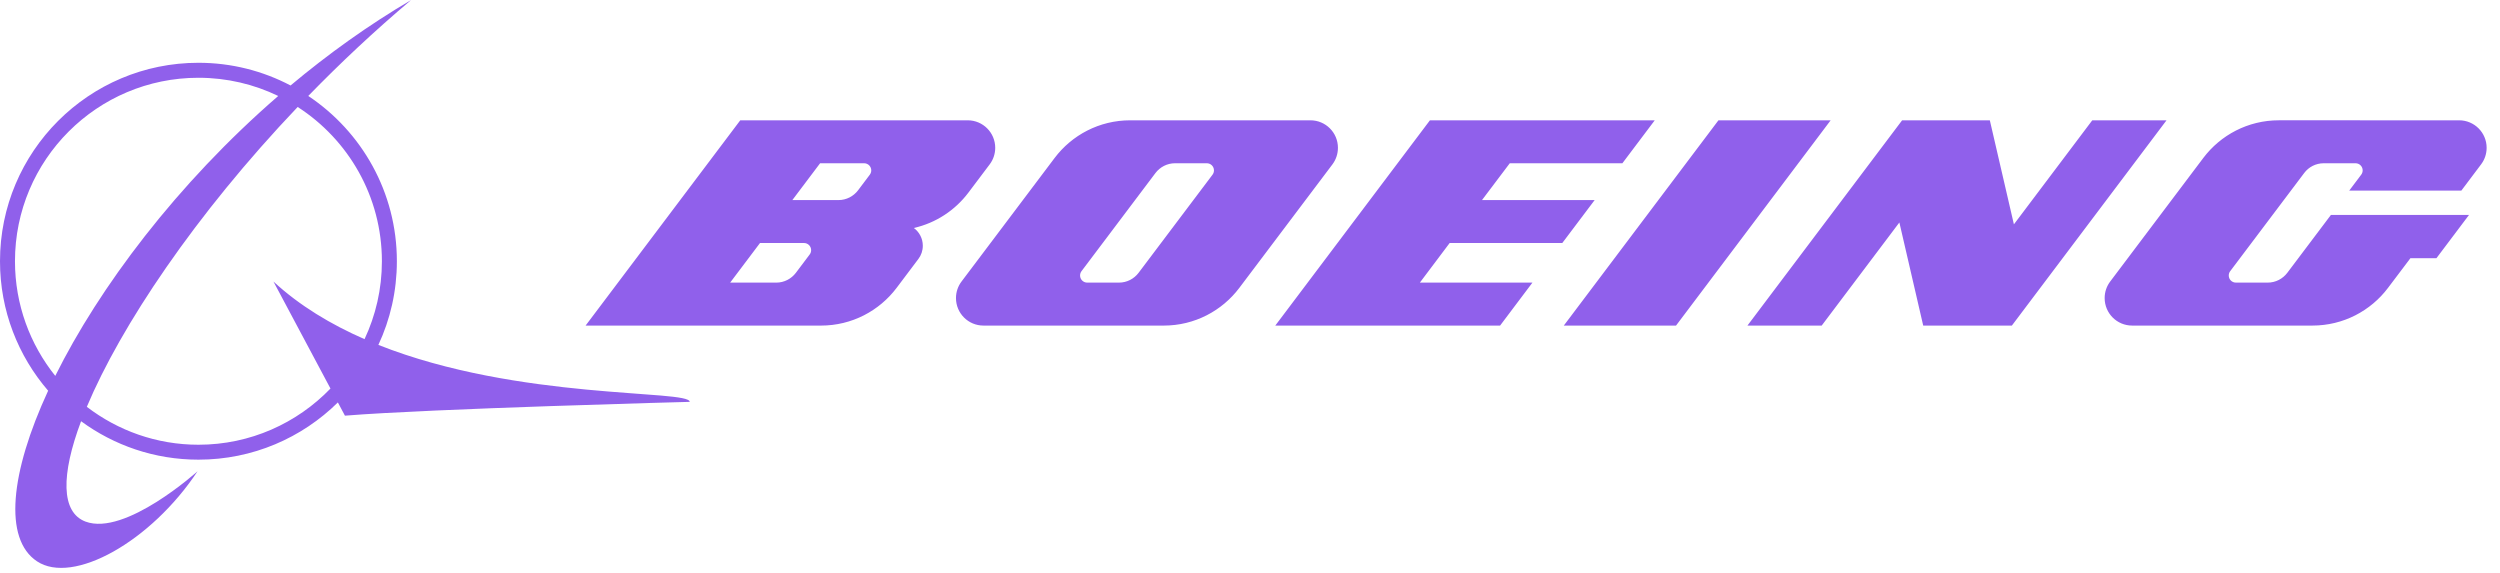
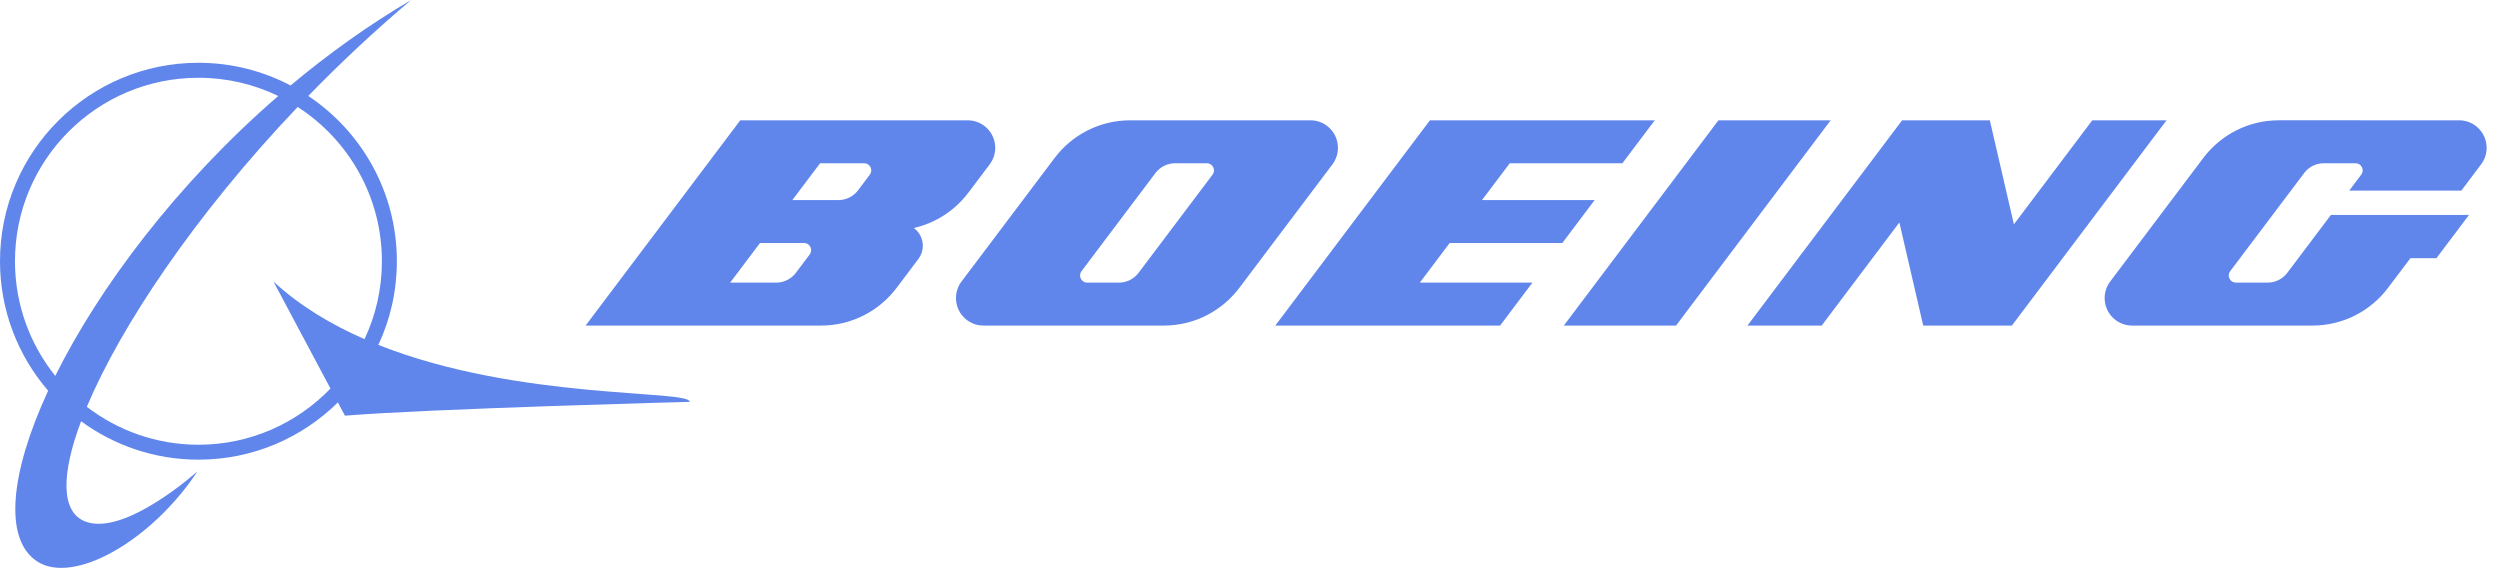
<svg xmlns="http://www.w3.org/2000/svg" width="179px" height="41px" viewBox="0 0 179 41" version="1.1">
-   <defs />
-   <g id="boeing" stroke="none" stroke-width="1" fill="none" fill-rule="evenodd">
-     <path d="M19.579,20.158 L23.662,27.819 C21.273,30.296 17.921,31.843 14.209,31.843 C11.2,31.843 8.432,30.825 6.217,29.128 C8.638,23.366 13.958,15.389 21.314,7.659 C24.941,9.996 27.344,14.068 27.344,18.705 C27.344,20.7 26.897,22.588 26.101,24.283 C23.7,23.235 21.456,21.891 19.579,20.158 Z M3.957,26.914 C2.153,24.664 1.072,21.809 1.072,18.705 C1.072,11.45 6.954,5.568 14.209,5.568 C16.256,5.568 18.193,6.037 19.921,6.872 C12.653,13.167 7.091,20.606 3.957,26.914 Z M27.092,24.695 C27.941,22.875 28.416,20.844 28.416,18.705 C28.416,13.765 25.895,9.417 22.072,6.87 C24.35,4.527 26.812,2.214 29.437,0 C26.363,1.808 23.476,3.883 20.804,6.12 C18.833,5.085 16.59,4.495 14.209,4.495 C6.361,4.495 0,10.857 0,18.705 C0,22.249 1.301,25.486 3.447,27.975 C0.726,33.857 0.247,38.589 2.645,40.188 C5.212,41.899 10.796,38.798 14.145,33.742 C14.145,33.742 8.964,38.417 6.12,37.345 C4.364,36.681 4.36,34.002 5.805,30.16 C8.159,31.888 11.064,32.912 14.209,32.912 C18.1,32.912 21.626,31.346 24.192,28.813 L24.697,29.762 C30.89,29.258 49.383,28.773 49.383,28.773 C49.383,27.881 37.136,28.686 27.092,24.695 Z M111.86,17.4 L114.177,14.326 L106.111,14.325 L108.1,11.689 L116.163,11.689 L118.48,8.614 L102.383,8.614 L91.311,23.311 L107.407,23.311 L109.722,20.236 L101.662,20.236 L103.795,17.4 L111.86,17.4 Z M123.041,8.614 L111.968,23.311 L120.004,23.311 L131.075,8.614 L123.041,8.614 Z M149.807,8.614 L144.195,16.063 L142.472,8.614 L136.192,8.614 L125.117,23.311 L130.433,23.311 L135.995,15.929 L137.702,23.311 L144.05,23.311 L155.123,8.614 L149.807,8.614 Z M176.075,8.614 L163.164,8.613 C160.952,8.613 158.991,9.673 157.755,11.312 L151.087,20.161 C150.839,20.488 150.693,20.9 150.693,21.342 C150.693,22.43 151.572,23.311 152.66,23.311 L165.571,23.311 C167.78,23.311 169.747,22.253 170.981,20.613 L172.586,18.487 L174.448,18.487 L176.78,15.391 L166.892,15.391 L163.769,19.536 C163.448,19.959 162.939,20.235 162.365,20.235 L160.091,20.235 C159.807,20.235 159.579,20.007 159.579,19.724 C159.579,19.608 159.617,19.501 159.682,19.417 L164.98,12.388 C165.298,11.962 165.806,11.689 166.381,11.689 L168.656,11.689 C168.939,11.689 169.167,11.918 169.167,12.199 C169.167,12.314 169.127,12.421 169.064,12.506 L168.204,13.648 L176.232,13.648 L177.648,11.766 C177.896,11.437 178.043,11.027 178.043,10.582 C178.043,9.496 177.161,8.614 176.075,8.614 Z M86.818,12.506 L81.521,19.536 C81.201,19.959 80.692,20.235 80.118,20.235 L77.843,20.235 C77.563,20.235 77.333,20.007 77.333,19.726 C77.333,19.608 77.372,19.501 77.435,19.417 L82.731,12.389 C83.053,11.965 83.561,11.689 84.134,11.689 L86.41,11.689 C86.691,11.689 86.92,11.918 86.92,12.199 C86.92,12.314 86.882,12.421 86.818,12.506 Z M95.796,10.582 C95.796,9.496 94.916,8.614 93.828,8.614 L80.921,8.614 C78.709,8.614 76.746,9.673 75.51,11.312 L68.842,20.161 C68.595,20.489 68.448,20.9 68.448,21.342 C68.448,22.43 69.328,23.311 70.414,23.311 L83.324,23.312 C85.534,23.312 87.499,22.253 88.735,20.613 L95.404,11.767 C95.651,11.437 95.796,11.027 95.796,10.582 Z M62.28,12.506 L61.435,13.628 C61.114,14.051 60.605,14.326 60.032,14.326 L56.732,14.325 L58.719,11.689 L61.871,11.689 C62.153,11.689 62.382,11.918 62.382,12.199 C62.382,12.314 62.343,12.421 62.28,12.506 Z M57.975,18.218 L56.982,19.537 C56.661,19.959 56.152,20.236 55.578,20.236 L52.279,20.236 L54.416,17.4 L57.568,17.4 C57.849,17.4 58.077,17.63 58.077,17.91 C58.077,18.027 58.04,18.134 57.975,18.218 Z M65.43,16.323 C67.015,15.965 68.388,15.05 69.335,13.795 L70.863,11.767 C71.111,11.437 71.258,11.027 71.258,10.582 C71.258,9.496 70.376,8.614 69.29,8.614 L61.036,8.614 L53.003,8.614 L41.929,23.311 L49.82,23.311 L58.783,23.312 C60.996,23.312 62.959,22.253 64.196,20.613 L65.758,18.539 C65.957,18.278 66.073,17.947 66.073,17.593 C66.073,17.072 65.82,16.61 65.43,16.323 Z" id="Boeing" fill="#9060EB" fill-rule="nonzero" />
+   <g id="Page-1" stroke="none" stroke-width="1" fill="none" fill-rule="evenodd">
+     <path d="M19.579,20.158 L23.662,27.819 C21.273,30.296 17.921,31.843 14.209,31.843 C11.2,31.843 8.432,30.825 6.217,29.128 C8.638,23.366 13.958,15.389 21.314,7.659 C24.941,9.996 27.344,14.068 27.344,18.705 C27.344,20.7 26.897,22.588 26.101,24.283 C23.7,23.235 21.456,21.891 19.579,20.158 Z M3.957,26.914 C2.153,24.664 1.072,21.809 1.072,18.705 C1.072,11.45 6.954,5.568 14.209,5.568 C16.256,5.568 18.193,6.037 19.921,6.872 C12.653,13.167 7.091,20.606 3.957,26.914 Z M27.092,24.695 C27.941,22.875 28.416,20.844 28.416,18.705 C28.416,13.765 25.895,9.417 22.072,6.87 C24.35,4.527 26.812,2.214 29.437,0 C26.363,1.808 23.476,3.883 20.804,6.12 C18.833,5.085 16.59,4.495 14.209,4.495 C6.361,4.495 0,10.857 0,18.705 C0,22.249 1.301,25.486 3.447,27.975 C0.726,33.857 0.247,38.589 2.645,40.188 C5.212,41.899 10.796,38.798 14.145,33.742 C14.145,33.742 8.964,38.417 6.12,37.345 C4.364,36.681 4.36,34.002 5.805,30.16 C8.159,31.888 11.064,32.912 14.209,32.912 C18.1,32.912 21.626,31.346 24.192,28.813 L24.697,29.762 C30.89,29.258 49.383,28.773 49.383,28.773 C49.383,27.881 37.136,28.686 27.092,24.695 Z M111.86,17.4 L114.177,14.326 L106.111,14.325 L108.1,11.689 L116.163,11.689 L118.48,8.614 L102.383,8.614 L91.311,23.311 L107.407,23.311 L109.722,20.236 L101.662,20.236 L103.795,17.4 L111.86,17.4 Z M123.041,8.614 L111.968,23.311 L120.004,23.311 L131.075,8.614 L123.041,8.614 Z M149.807,8.614 L144.195,16.063 L142.472,8.614 L136.192,8.614 L125.117,23.311 L130.433,23.311 L135.995,15.929 L137.702,23.311 L144.05,23.311 L155.123,8.614 L149.807,8.614 Z M176.075,8.614 L163.164,8.613 C160.952,8.613 158.991,9.673 157.755,11.312 L151.087,20.161 C150.839,20.488 150.693,20.9 150.693,21.342 C150.693,22.43 151.572,23.311 152.66,23.311 L165.571,23.311 C167.78,23.311 169.747,22.253 170.981,20.613 L172.586,18.487 L174.448,18.487 L176.78,15.391 L166.892,15.391 L163.769,19.536 C163.448,19.959 162.939,20.235 162.365,20.235 L160.091,20.235 C159.807,20.235 159.579,20.007 159.579,19.724 C159.579,19.608 159.617,19.501 159.682,19.417 L164.98,12.388 C165.298,11.962 165.806,11.689 166.381,11.689 L168.656,11.689 C168.939,11.689 169.167,11.918 169.167,12.199 C169.167,12.314 169.127,12.421 169.064,12.506 L168.204,13.648 L176.232,13.648 L177.648,11.766 C177.896,11.437 178.043,11.027 178.043,10.582 C178.043,9.496 177.161,8.614 176.075,8.614 Z M86.818,12.506 L81.521,19.536 C81.201,19.959 80.692,20.235 80.118,20.235 L77.843,20.235 C77.563,20.235 77.333,20.007 77.333,19.726 C77.333,19.608 77.372,19.501 77.435,19.417 L82.731,12.389 C83.053,11.965 83.561,11.689 84.134,11.689 L86.41,11.689 C86.691,11.689 86.92,11.918 86.92,12.199 C86.92,12.314 86.882,12.421 86.818,12.506 Z M95.796,10.582 C95.796,9.496 94.916,8.614 93.828,8.614 L80.921,8.614 C78.709,8.614 76.746,9.673 75.51,11.312 L68.842,20.161 C68.595,20.489 68.448,20.9 68.448,21.342 C68.448,22.43 69.328,23.311 70.414,23.311 L83.324,23.312 C85.534,23.312 87.499,22.253 88.735,20.613 L95.404,11.767 C95.651,11.437 95.796,11.027 95.796,10.582 Z M62.28,12.506 L61.435,13.628 C61.114,14.051 60.605,14.326 60.032,14.326 L56.732,14.325 L58.719,11.689 L61.871,11.689 C62.153,11.689 62.382,11.918 62.382,12.199 C62.382,12.314 62.343,12.421 62.28,12.506 Z M57.975,18.218 L56.982,19.537 C56.661,19.959 56.152,20.236 55.578,20.236 L52.279,20.236 L54.416,17.4 L57.568,17.4 C57.849,17.4 58.077,17.63 58.077,17.91 C58.077,18.027 58.04,18.134 57.975,18.218 Z M65.43,16.323 C67.015,15.965 68.388,15.05 69.335,13.795 L70.863,11.767 C71.111,11.437 71.258,11.027 71.258,10.582 C71.258,9.496 70.376,8.614 69.29,8.614 L61.036,8.614 L53.003,8.614 L41.929,23.311 L49.82,23.311 L58.783,23.312 C60.996,23.312 62.959,22.253 64.196,20.613 L65.758,18.539 C65.957,18.278 66.073,17.947 66.073,17.593 C66.073,17.072 65.82,16.61 65.43,16.323 Z" id="Boeing" fill="#6086EB" fill-rule="nonzero" />
  </g>
</svg>
